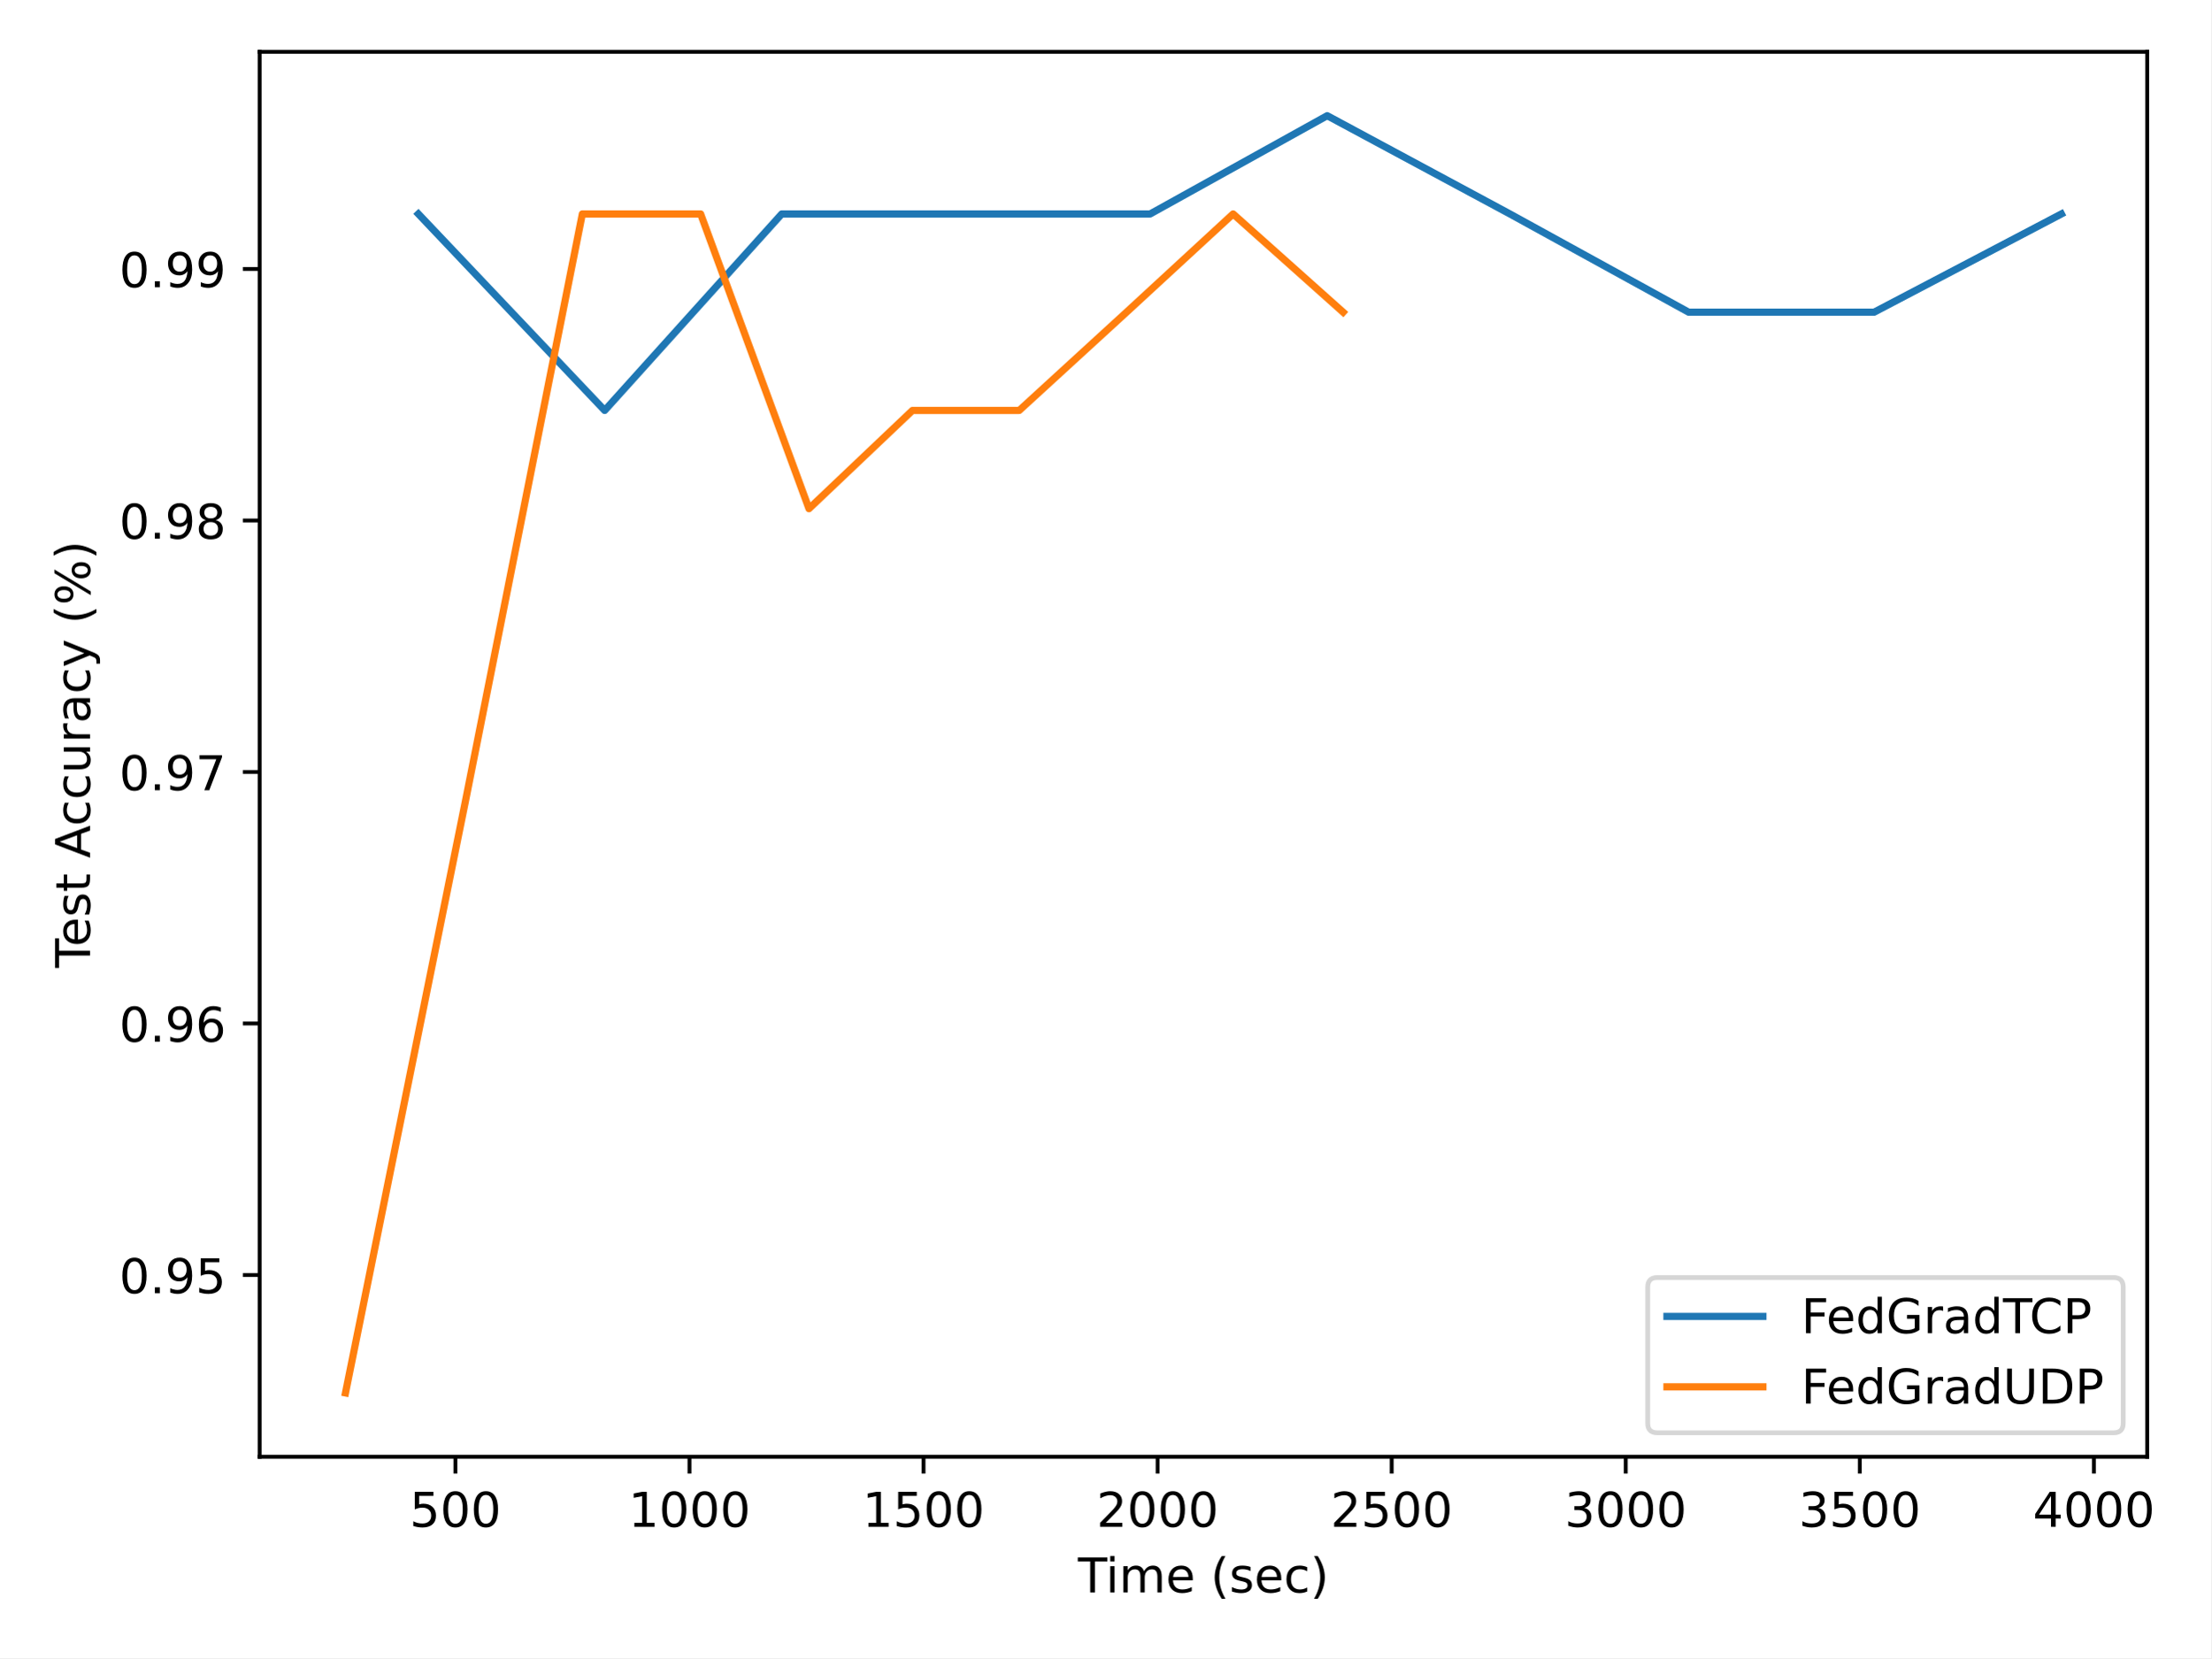
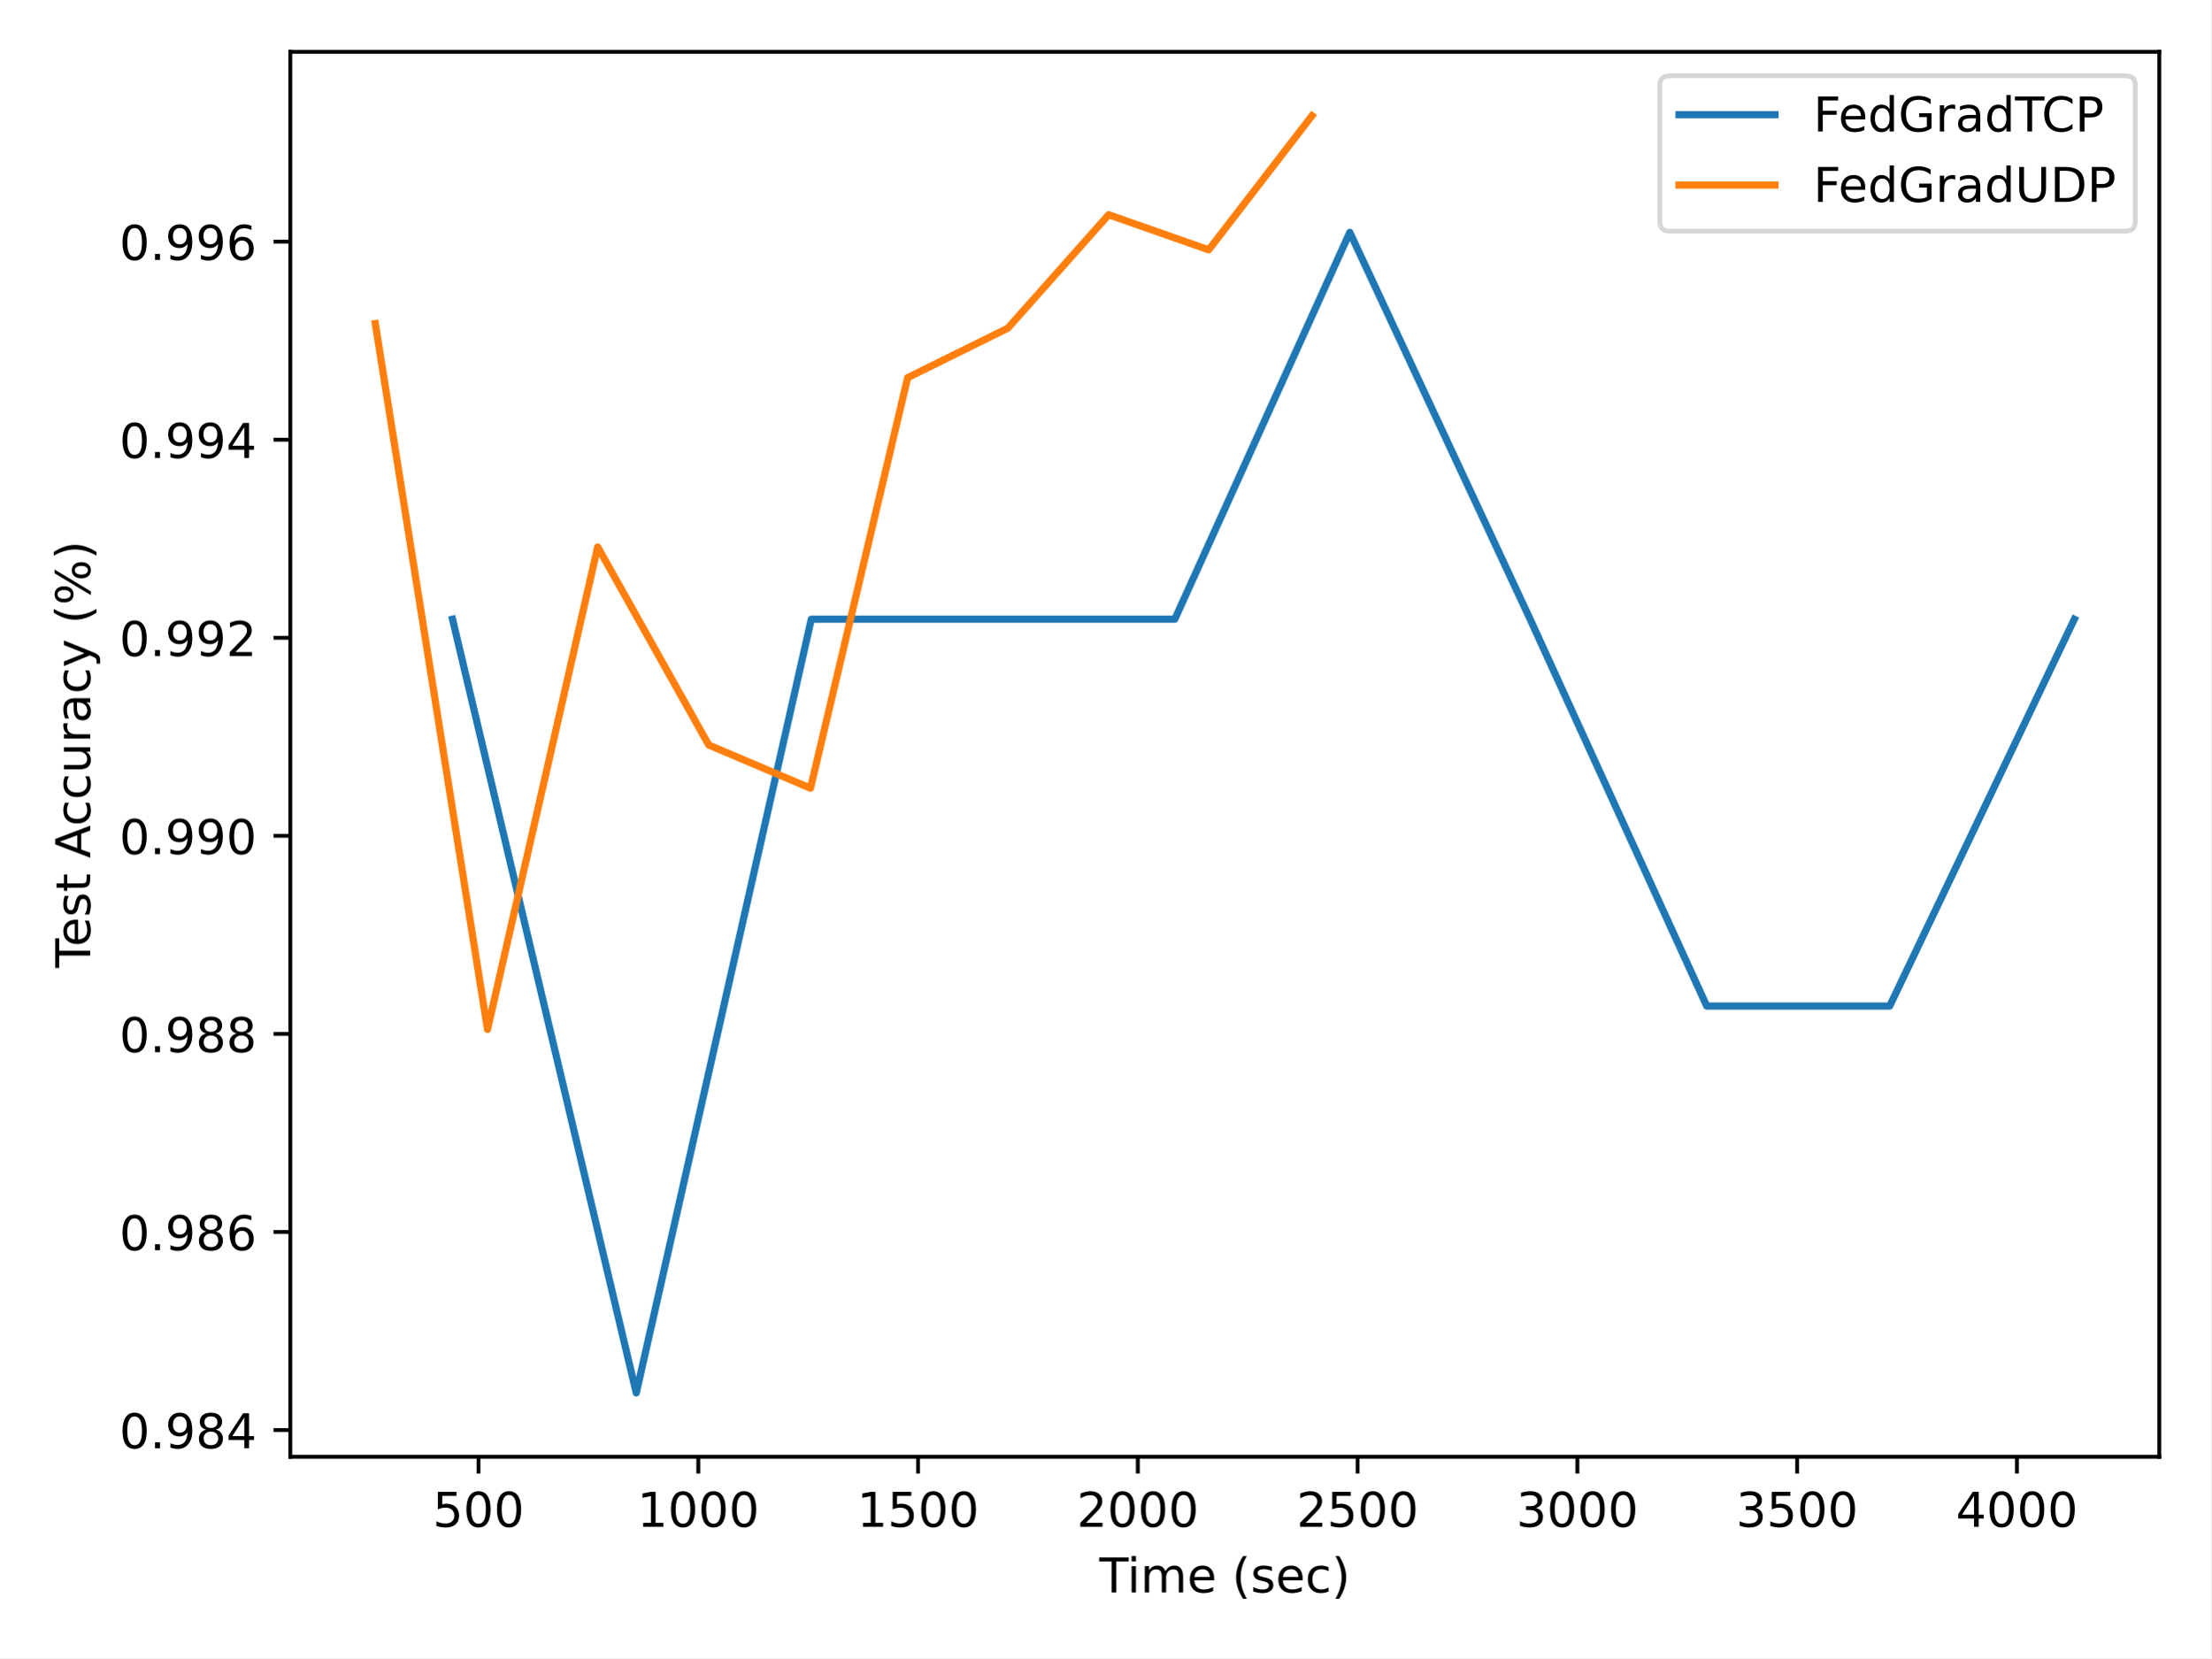
<svg xmlns="http://www.w3.org/2000/svg" xmlns:xlink="http://www.w3.org/1999/xlink" height="345.6pt" version="1.1" viewBox="0 0 460.8 345.6" width="460.8pt">
  <defs>
    <style type="text/css">*{stroke-linecap:butt;stroke-linejoin:round;}</style>
  </defs>
  <g id="figure_1">
    <g id="patch_1">
      <path d="M 0 345.6  L 460.8 345.6  L 460.8 0  L 0 0  z " style="fill:#ffffff;" />
    </g>
    <g id="axes_1">
      <g id="patch_2">
-         <path d="M 54.11 303.64  L 447.481 303.64  L 447.481 10.8  L 54.11 10.8  z " style="fill:#ffffff;" />
+         <path d="M 60.5 303.64  L 450 303.64  L 450 10.8  L 60.5 10.8  z " style="fill:#ffffff;" />
      </g>
      <g id="matplotlib.axis_1">
        <g id="xtick_1">
          <g id="line2d_1">
            <defs>
-               <path d="M 0 0  L 0 3.5  " id="md45531de94" style="stroke:#000000;stroke-width:0.8;" />
-             </defs>
-             <g>
-               <use style="stroke:#000000;stroke-width:0.8;" x="94.905" xlink:href="#md45531de94" y="303.64" />
+               <path d="M 0 0  L 0 3.5  " id="m36f57f7396" style="stroke:#000000;stroke-width:0.8;" />
+             </defs>
+             <g>
+               <use style="stroke:#000000;stroke-width:0.8;" x="99.72" xlink:href="#m36f57f7396" y="303.64" />
            </g>
          </g>
          <g id="text_1">
-             <g transform="translate(85.36125 318.2384)scale(0.1 -0.1)">
+             <g transform="translate(90.17582 318.2384)scale(0.1 -0.1)">
              <defs>
                <path d="M 10.797 72.906  L 49.516 72.906  L 49.516 64.594  L 19.828 64.594  L 19.828 46.734  Q 21.969 47.469 24.109 47.828  Q 26.266 48.188 28.422 48.188  Q 40.625 48.188 47.75 41.5  Q 54.891 34.812 54.891 23.391  Q 54.891 11.625 47.562 5.094  Q 40.234 -1.422 26.906 -1.422  Q 22.312 -1.422 17.547 -0.641  Q 12.797 0.141 7.719 1.703  L 7.719 11.625  Q 12.109 9.234 16.797 8.062  Q 21.484 6.891 26.703 6.891  Q 35.156 6.891 40.078 11.328  Q 45.016 15.766 45.016 23.391  Q 45.016 31 40.078 35.438  Q 35.156 39.891 26.703 39.891  Q 22.75 39.891 18.812 39.016  Q 14.891 38.141 10.797 36.281  z " id="DejaVuSans-53" />
                <path d="M 31.781 66.406  Q 24.172 66.406 20.328 58.906  Q 16.5 51.422 16.5 36.375  Q 16.5 21.391 20.328 13.891  Q 24.172 6.391 31.781 6.391  Q 39.453 6.391 43.281 13.891  Q 47.125 21.391 47.125 36.375  Q 47.125 51.422 43.281 58.906  Q 39.453 66.406 31.781 66.406  z M 31.781 74.219  Q 44.047 74.219 50.516 64.516  Q 56.984 54.828 56.984 36.375  Q 56.984 17.969 50.516 8.266  Q 44.047 -1.422 31.781 -1.422  Q 19.531 -1.422 13.062 8.266  Q 6.594 17.969 6.594 36.375  Q 6.594 54.828 13.062 64.516  Q 19.531 74.219 31.781 74.219  z " id="DejaVuSans-48" />
              </defs>
              <use xlink:href="#DejaVuSans-53" />
              <use x="63.623" xlink:href="#DejaVuSans-48" />
              <use x="127.246" xlink:href="#DejaVuSans-48" />
            </g>
          </g>
        </g>
        <g id="xtick_2">
          <g id="line2d_2">
            <g>
-               <use style="stroke:#000000;stroke-width:0.8;" x="143.687" xlink:href="#md45531de94" y="303.64" />
+               <use style="stroke:#000000;stroke-width:0.8;" x="145.522" xlink:href="#m36f57f7396" y="303.64" />
            </g>
          </g>
          <g id="text_2">
-             <g transform="translate(130.9617 318.2384)scale(0.1 -0.1)">
+             <g transform="translate(132.797 318.2384)scale(0.1 -0.1)">
              <defs>
                <path d="M 12.406 8.297  L 28.516 8.297  L 28.516 63.922  L 10.984 60.406  L 10.984 69.391  L 28.422 72.906  L 38.281 72.906  L 38.281 8.297  L 54.391 8.297  L 54.391 0  L 12.406 0  z " id="DejaVuSans-49" />
              </defs>
              <use xlink:href="#DejaVuSans-49" />
              <use x="63.623" xlink:href="#DejaVuSans-48" />
              <use x="127.246" xlink:href="#DejaVuSans-48" />
              <use x="190.869" xlink:href="#DejaVuSans-48" />
            </g>
          </g>
        </g>
        <g id="xtick_3">
          <g id="line2d_3">
            <g>
-               <use style="stroke:#000000;stroke-width:0.8;" x="192.468" xlink:href="#md45531de94" y="303.64" />
+               <use style="stroke:#000000;stroke-width:0.8;" x="191.324" xlink:href="#m36f57f7396" y="303.64" />
            </g>
          </g>
          <g id="text_3">
-             <g transform="translate(179.7433 318.2384)scale(0.1 -0.1)">
+             <g transform="translate(178.5994 318.2384)scale(0.1 -0.1)">
              <use xlink:href="#DejaVuSans-49" />
              <use x="63.623" xlink:href="#DejaVuSans-53" />
              <use x="127.246" xlink:href="#DejaVuSans-48" />
              <use x="190.869" xlink:href="#DejaVuSans-48" />
            </g>
          </g>
        </g>
        <g id="xtick_4">
          <g id="line2d_4">
            <g>
-               <use style="stroke:#000000;stroke-width:0.8;" x="241.25" xlink:href="#md45531de94" y="303.64" />
+               <use style="stroke:#000000;stroke-width:0.8;" x="237.127" xlink:href="#m36f57f7396" y="303.64" />
            </g>
          </g>
          <g id="text_4">
-             <g transform="translate(228.525 318.2384)scale(0.1 -0.1)">
+             <g transform="translate(224.4018 318.2384)scale(0.1 -0.1)">
              <defs>
                <path d="M 19.188 8.297  L 53.609 8.297  L 53.609 0  L 7.328 0  L 7.328 8.297  Q 12.938 14.109 22.625 23.891  Q 32.328 33.688 34.812 36.531  Q 39.547 41.844 41.422 45.531  Q 43.312 49.219 43.312 52.781  Q 43.312 58.594 39.234 62.25  Q 35.156 65.922 28.609 65.922  Q 23.969 65.922 18.812 64.312  Q 13.672 62.703 7.812 59.422  L 7.812 69.391  Q 13.766 71.781 18.938 73  Q 24.125 74.219 28.422 74.219  Q 39.75 74.219 46.484 68.547  Q 53.219 62.891 53.219 53.422  Q 53.219 48.922 51.531 44.891  Q 49.859 40.875 45.406 35.406  Q 44.188 33.984 37.641 27.219  Q 31.109 20.453 19.188 8.297  z " id="DejaVuSans-50" />
              </defs>
              <use xlink:href="#DejaVuSans-50" />
              <use x="63.623" xlink:href="#DejaVuSans-48" />
              <use x="127.246" xlink:href="#DejaVuSans-48" />
              <use x="190.869" xlink:href="#DejaVuSans-48" />
            </g>
          </g>
        </g>
        <g id="xtick_5">
          <g id="line2d_5">
            <g>
-               <use style="stroke:#000000;stroke-width:0.8;" x="290.032" xlink:href="#md45531de94" y="303.64" />
+               <use style="stroke:#000000;stroke-width:0.8;" x="282.929" xlink:href="#m36f57f7396" y="303.64" />
            </g>
          </g>
          <g id="text_5">
-             <g transform="translate(277.3066 318.2384)scale(0.1 -0.1)">
+             <g transform="translate(270.2042 318.2384)scale(0.1 -0.1)">
              <use xlink:href="#DejaVuSans-50" />
              <use x="63.623" xlink:href="#DejaVuSans-53" />
              <use x="127.246" xlink:href="#DejaVuSans-48" />
              <use x="190.869" xlink:href="#DejaVuSans-48" />
            </g>
          </g>
        </g>
        <g id="xtick_6">
          <g id="line2d_6">
            <g>
-               <use style="stroke:#000000;stroke-width:0.8;" x="338.813" xlink:href="#md45531de94" y="303.64" />
+               <use style="stroke:#000000;stroke-width:0.8;" x="328.732" xlink:href="#m36f57f7396" y="303.64" />
            </g>
          </g>
          <g id="text_6">
-             <g transform="translate(326.0883 318.2384)scale(0.1 -0.1)">
+             <g transform="translate(316.0066 318.2384)scale(0.1 -0.1)">
              <defs>
                <path d="M 40.578 39.312  Q 47.656 37.797 51.625 33  Q 55.609 28.219 55.609 21.188  Q 55.609 10.406 48.188 4.484  Q 40.766 -1.422 27.094 -1.422  Q 22.516 -1.422 17.656 -0.516  Q 12.797 0.391 7.625 2.203  L 7.625 11.719  Q 11.719 9.328 16.594 8.109  Q 21.484 6.891 26.812 6.891  Q 36.078 6.891 40.938 10.547  Q 45.797 14.203 45.797 21.188  Q 45.797 27.641 41.281 31.266  Q 36.766 34.906 28.719 34.906  L 20.219 34.906  L 20.219 43.016  L 29.109 43.016  Q 36.375 43.016 40.234 45.922  Q 44.094 48.828 44.094 54.297  Q 44.094 59.906 40.109 62.906  Q 36.141 65.922 28.719 65.922  Q 24.656 65.922 20.016 65.031  Q 15.375 64.156 9.812 62.312  L 9.812 71.094  Q 15.438 72.656 20.344 73.438  Q 25.25 74.219 29.594 74.219  Q 40.828 74.219 47.359 69.109  Q 53.906 64.016 53.906 55.328  Q 53.906 49.266 50.438 45.094  Q 46.969 40.922 40.578 39.312  z " id="DejaVuSans-51" />
              </defs>
              <use xlink:href="#DejaVuSans-51" />
              <use x="63.623" xlink:href="#DejaVuSans-48" />
              <use x="127.246" xlink:href="#DejaVuSans-48" />
              <use x="190.869" xlink:href="#DejaVuSans-48" />
            </g>
          </g>
        </g>
        <g id="xtick_7">
          <g id="line2d_7">
            <g>
-               <use style="stroke:#000000;stroke-width:0.8;" x="387.595" xlink:href="#md45531de94" y="303.64" />
+               <use style="stroke:#000000;stroke-width:0.8;" x="374.534" xlink:href="#m36f57f7396" y="303.64" />
            </g>
          </g>
          <g id="text_7">
-             <g transform="translate(374.87 318.2384)scale(0.1 -0.1)">
+             <g transform="translate(361.809 318.2384)scale(0.1 -0.1)">
              <use xlink:href="#DejaVuSans-51" />
              <use x="63.623" xlink:href="#DejaVuSans-53" />
              <use x="127.246" xlink:href="#DejaVuSans-48" />
              <use x="190.869" xlink:href="#DejaVuSans-48" />
            </g>
          </g>
        </g>
        <g id="xtick_8">
          <g id="line2d_8">
            <g>
-               <use style="stroke:#000000;stroke-width:0.8;" x="436.377" xlink:href="#md45531de94" y="303.64" />
+               <use style="stroke:#000000;stroke-width:0.8;" x="420.336" xlink:href="#m36f57f7396" y="303.64" />
            </g>
          </g>
          <g id="text_8">
-             <g transform="translate(423.6516 318.2384)scale(0.1 -0.1)">
+             <g transform="translate(407.6114 318.2384)scale(0.1 -0.1)">
              <defs>
                <path d="M 37.797 64.312  L 12.891 25.391  L 37.797 25.391  z M 35.203 72.906  L 47.609 72.906  L 47.609 25.391  L 58.016 25.391  L 58.016 17.188  L 47.609 17.188  L 47.609 0  L 37.797 0  L 37.797 17.188  L 4.891 17.188  L 4.891 26.703  z " id="DejaVuSans-52" />
              </defs>
              <use xlink:href="#DejaVuSans-52" />
              <use x="63.623" xlink:href="#DejaVuSans-48" />
              <use x="127.246" xlink:href="#DejaVuSans-48" />
              <use x="190.869" xlink:href="#DejaVuSans-48" />
            </g>
          </g>
        </g>
        <g id="text_9">
-           <g transform="translate(224.641 331.9166)scale(0.1 -0.1)">
+           <g transform="translate(229.0953 331.9166)scale(0.1 -0.1)">
            <defs>
              <path d="M -0.297 72.906  L 61.375 72.906  L 61.375 64.594  L 35.5 64.594  L 35.5 0  L 25.594 0  L 25.594 64.594  L -0.297 64.594  z " id="DejaVuSans-84" />
              <path d="M 9.422 54.688  L 18.406 54.688  L 18.406 0  L 9.422 0  z M 9.422 75.984  L 18.406 75.984  L 18.406 64.594  L 9.422 64.594  z " id="DejaVuSans-105" />
              <path d="M 52 44.188  Q 55.375 50.25 60.062 53.125  Q 64.75 56 71.094 56  Q 79.641 56 84.281 50.016  Q 88.922 44.047 88.922 33.016  L 88.922 0  L 79.891 0  L 79.891 32.719  Q 79.891 40.578 77.094 44.375  Q 74.312 48.188 68.609 48.188  Q 61.625 48.188 57.562 43.547  Q 53.516 38.922 53.516 30.906  L 53.516 0  L 44.484 0  L 44.484 32.719  Q 44.484 40.625 41.703 44.406  Q 38.922 48.188 33.109 48.188  Q 26.219 48.188 22.156 43.531  Q 18.109 38.875 18.109 30.906  L 18.109 0  L 9.078 0  L 9.078 54.688  L 18.109 54.688  L 18.109 46.188  Q 21.188 51.219 25.484 53.609  Q 29.781 56 35.688 56  Q 41.656 56 45.828 52.969  Q 50 49.953 52 44.188  z " id="DejaVuSans-109" />
              <path d="M 56.203 29.594  L 56.203 25.203  L 14.891 25.203  Q 15.484 15.922 20.484 11.062  Q 25.484 6.203 34.422 6.203  Q 39.594 6.203 44.453 7.469  Q 49.312 8.734 54.109 11.281  L 54.109 2.781  Q 49.266 0.734 44.188 -0.344  Q 39.109 -1.422 33.891 -1.422  Q 20.797 -1.422 13.156 6.188  Q 5.516 13.812 5.516 26.812  Q 5.516 40.234 12.766 48.109  Q 20.016 56 32.328 56  Q 43.359 56 49.781 48.891  Q 56.203 41.797 56.203 29.594  z M 47.219 32.234  Q 47.125 39.594 43.094 43.984  Q 39.062 48.391 32.422 48.391  Q 24.906 48.391 20.391 44.141  Q 15.875 39.891 15.188 32.172  z " id="DejaVuSans-101" />
              <path id="DejaVuSans-32" />
              <path d="M 31 75.875  Q 24.469 64.656 21.281 53.656  Q 18.109 42.672 18.109 31.391  Q 18.109 20.125 21.312 9.062  Q 24.516 -2 31 -13.188  L 23.188 -13.188  Q 15.875 -1.703 12.234 9.375  Q 8.594 20.453 8.594 31.391  Q 8.594 42.281 12.203 53.312  Q 15.828 64.359 23.188 75.875  z " id="DejaVuSans-40" />
              <path d="M 44.281 53.078  L 44.281 44.578  Q 40.484 46.531 36.375 47.5  Q 32.281 48.484 27.875 48.484  Q 21.188 48.484 17.844 46.438  Q 14.5 44.391 14.5 40.281  Q 14.5 37.156 16.891 35.375  Q 19.281 33.594 26.516 31.984  L 29.594 31.297  Q 39.156 29.25 43.188 25.516  Q 47.219 21.781 47.219 15.094  Q 47.219 7.469 41.188 3.016  Q 35.156 -1.422 24.609 -1.422  Q 20.219 -1.422 15.453 -0.562  Q 10.688 0.297 5.422 2  L 5.422 11.281  Q 10.406 8.688 15.234 7.391  Q 20.062 6.109 24.812 6.109  Q 31.156 6.109 34.562 8.281  Q 37.984 10.453 37.984 14.406  Q 37.984 18.062 35.516 20.016  Q 33.062 21.969 24.703 23.781  L 21.578 24.516  Q 13.234 26.266 9.516 29.906  Q 5.812 33.547 5.812 39.891  Q 5.812 47.609 11.281 51.797  Q 16.75 56 26.812 56  Q 31.781 56 36.172 55.266  Q 40.578 54.547 44.281 53.078  z " id="DejaVuSans-115" />
              <path d="M 48.781 52.594  L 48.781 44.188  Q 44.969 46.297 41.141 47.344  Q 37.312 48.391 33.406 48.391  Q 24.656 48.391 19.812 42.844  Q 14.984 37.312 14.984 27.297  Q 14.984 17.281 19.812 11.734  Q 24.656 6.203 33.406 6.203  Q 37.312 6.203 41.141 7.25  Q 44.969 8.297 48.781 10.406  L 48.781 2.094  Q 45.016 0.344 40.984 -0.531  Q 36.969 -1.422 32.422 -1.422  Q 20.062 -1.422 12.781 6.344  Q 5.516 14.109 5.516 27.297  Q 5.516 40.672 12.859 48.328  Q 20.219 56 33.016 56  Q 37.156 56 41.109 55.141  Q 45.062 54.297 48.781 52.594  z " id="DejaVuSans-99" />
              <path d="M 8.016 75.875  L 15.828 75.875  Q 23.141 64.359 26.781 53.312  Q 30.422 42.281 30.422 31.391  Q 30.422 20.453 26.781 9.375  Q 23.141 -1.703 15.828 -13.188  L 8.016 -13.188  Q 14.5 -2 17.703 9.062  Q 20.906 20.125 20.906 31.391  Q 20.906 42.672 17.703 53.656  Q 14.5 64.656 8.016 75.875  z " id="DejaVuSans-41" />
            </defs>
            <use xlink:href="#DejaVuSans-84" />
            <use x="57.959" xlink:href="#DejaVuSans-105" />
            <use x="85.742" xlink:href="#DejaVuSans-109" />
            <use x="183.154" xlink:href="#DejaVuSans-101" />
            <use x="244.678" xlink:href="#DejaVuSans-32" />
            <use x="276.465" xlink:href="#DejaVuSans-40" />
            <use x="315.479" xlink:href="#DejaVuSans-115" />
            <use x="367.578" xlink:href="#DejaVuSans-101" />
            <use x="429.102" xlink:href="#DejaVuSans-99" />
            <use x="484.082" xlink:href="#DejaVuSans-41" />
          </g>
        </g>
      </g>
      <g id="matplotlib.axis_2">
        <g id="ytick_1">
          <g id="line2d_9">
            <defs>
-               <path d="M 0 0  L -3.5 0  " id="mcb2fca7177" style="stroke:#000000;stroke-width:0.8;" />
-             </defs>
-             <g>
-               <use style="stroke:#000000;stroke-width:0.8;" x="54.11" xlink:href="#mcb2fca7177" y="265.755" />
+               <path d="M 0 0  L -3.5 0  " id="ma321bf8c78" style="stroke:#000000;stroke-width:0.8;" />
+             </defs>
+             <g>
+               <use style="stroke:#000000;stroke-width:0.8;" x="60.5" xlink:href="#ma321bf8c78" y="298.07" />
            </g>
          </g>
          <g id="text_10">
-             <g transform="translate(24.84437 269.5543)scale(0.1 -0.1)">
+             <g transform="translate(24.87187 301.869)scale(0.1 -0.1)">
              <defs>
                <path d="M 10.688 12.406  L 21 12.406  L 21 0  L 10.688 0  z " id="DejaVuSans-46" />
                <path d="M 10.984 1.516  L 10.984 10.5  Q 14.703 8.734 18.5 7.812  Q 22.312 6.891 25.984 6.891  Q 35.75 6.891 40.891 13.453  Q 46.047 20.016 46.781 33.406  Q 43.953 29.203 39.594 26.953  Q 35.25 24.703 29.984 24.703  Q 19.047 24.703 12.672 31.312  Q 6.297 37.938 6.297 49.422  Q 6.297 60.641 12.938 67.422  Q 19.578 74.219 30.609 74.219  Q 43.266 74.219 49.922 64.516  Q 56.594 54.828 56.594 36.375  Q 56.594 19.141 48.406 8.859  Q 40.234 -1.422 26.422 -1.422  Q 22.703 -1.422 18.891 -0.688  Q 15.094 0.047 10.984 1.516  z M 30.609 32.422  Q 37.25 32.422 41.125 36.953  Q 45.016 41.5 45.016 49.422  Q 45.016 57.281 41.125 61.844  Q 37.25 66.406 30.609 66.406  Q 23.969 66.406 20.094 61.844  Q 16.219 57.281 16.219 49.422  Q 16.219 41.5 20.094 36.953  Q 23.969 32.422 30.609 32.422  z " id="DejaVuSans-57" />
-               </defs>
-               <use xlink:href="#DejaVuSans-48" />
-               <use x="63.623" xlink:href="#DejaVuSans-46" />
-               <use x="95.41" xlink:href="#DejaVuSans-57" />
-               <use x="159.033" xlink:href="#DejaVuSans-53" />
+                 <path d="M 31.781 34.625  Q 24.75 34.625 20.719 30.859  Q 16.703 27.094 16.703 20.516  Q 16.703 13.922 20.719 10.156  Q 24.75 6.391 31.781 6.391  Q 38.812 6.391 42.859 10.172  Q 46.922 13.969 46.922 20.516  Q 46.922 27.094 42.891 30.859  Q 38.875 34.625 31.781 34.625  z M 21.922 38.812  Q 15.578 40.375 12.031 44.719  Q 8.5 49.078 8.5 55.328  Q 8.5 64.062 14.719 69.141  Q 20.953 74.219 31.781 74.219  Q 42.672 74.219 48.875 69.141  Q 55.078 64.062 55.078 55.328  Q 55.078 49.078 51.531 44.719  Q 48 40.375 41.703 38.812  Q 48.828 37.156 52.797 32.312  Q 56.781 27.484 56.781 20.516  Q 56.781 9.906 50.312 4.234  Q 43.844 -1.422 31.781 -1.422  Q 19.734 -1.422 13.25 4.234  Q 6.781 9.906 6.781 20.516  Q 6.781 27.484 10.781 32.312  Q 14.797 37.156 21.922 38.812  z M 18.312 54.391  Q 18.312 48.734 21.844 45.562  Q 25.391 42.391 31.781 42.391  Q 38.141 42.391 41.719 45.562  Q 45.312 48.734 45.312 54.391  Q 45.312 60.062 41.719 63.234  Q 38.141 66.406 31.781 66.406  Q 25.391 66.406 21.844 63.234  Q 18.312 60.062 18.312 54.391  z " id="DejaVuSans-56" />
+               </defs>
+               <use xlink:href="#DejaVuSans-48" />
+               <use x="63.623" xlink:href="#DejaVuSans-46" />
+               <use x="95.41" xlink:href="#DejaVuSans-57" />
+               <use x="159.033" xlink:href="#DejaVuSans-56" />
+               <use x="222.656" xlink:href="#DejaVuSans-52" />
            </g>
          </g>
        </g>
        <g id="ytick_2">
          <g id="line2d_10">
            <g>
-               <use style="stroke:#000000;stroke-width:0.8;" x="54.11" xlink:href="#mcb2fca7177" y="213.331" />
+               <use style="stroke:#000000;stroke-width:0.8;" x="60.5" xlink:href="#ma321bf8c78" y="256.786" />
            </g>
          </g>
          <g id="text_11">
-             <g transform="translate(24.84437 217.1298)scale(0.1 -0.1)">
+             <g transform="translate(24.87187 260.5852)scale(0.1 -0.1)">
              <defs>
                <path d="M 33.016 40.375  Q 26.375 40.375 22.484 35.828  Q 18.609 31.297 18.609 23.391  Q 18.609 15.531 22.484 10.953  Q 26.375 6.391 33.016 6.391  Q 39.656 6.391 43.531 10.953  Q 47.406 15.531 47.406 23.391  Q 47.406 31.297 43.531 35.828  Q 39.656 40.375 33.016 40.375  z M 52.594 71.297  L 52.594 62.312  Q 48.875 64.062 45.094 64.984  Q 41.312 65.922 37.594 65.922  Q 27.828 65.922 22.672 59.328  Q 17.531 52.734 16.797 39.406  Q 19.672 43.656 24.016 45.922  Q 28.375 48.188 33.594 48.188  Q 44.578 48.188 50.953 41.516  Q 57.328 34.859 57.328 23.391  Q 57.328 12.156 50.688 5.359  Q 44.047 -1.422 33.016 -1.422  Q 20.359 -1.422 13.672 8.266  Q 6.984 17.969 6.984 36.375  Q 6.984 53.656 15.188 63.938  Q 23.391 74.219 37.203 74.219  Q 40.922 74.219 44.703 73.484  Q 48.484 72.75 52.594 71.297  z " id="DejaVuSans-54" />
              </defs>
              <use xlink:href="#DejaVuSans-48" />
              <use x="63.623" xlink:href="#DejaVuSans-46" />
              <use x="95.41" xlink:href="#DejaVuSans-57" />
-               <use x="159.033" xlink:href="#DejaVuSans-54" />
+               <use x="159.033" xlink:href="#DejaVuSans-56" />
+               <use x="222.656" xlink:href="#DejaVuSans-54" />
            </g>
          </g>
        </g>
        <g id="ytick_3">
          <g id="line2d_11">
            <g>
-               <use style="stroke:#000000;stroke-width:0.8;" x="54.11" xlink:href="#mcb2fca7177" y="160.906" />
+               <use style="stroke:#000000;stroke-width:0.8;" x="60.5" xlink:href="#ma321bf8c78" y="215.502" />
            </g>
          </g>
          <g id="text_12">
-             <g transform="translate(24.84437 164.7053)scale(0.1 -0.1)">
-               <defs>
-                 <path d="M 8.203 72.906  L 55.078 72.906  L 55.078 68.703  L 28.609 0  L 18.312 0  L 43.219 64.594  L 8.203 64.594  z " id="DejaVuSans-55" />
-               </defs>
-               <use xlink:href="#DejaVuSans-48" />
-               <use x="63.623" xlink:href="#DejaVuSans-46" />
-               <use x="95.41" xlink:href="#DejaVuSans-57" />
-               <use x="159.033" xlink:href="#DejaVuSans-55" />
+             <g transform="translate(24.87187 219.3014)scale(0.1 -0.1)">
+               <use xlink:href="#DejaVuSans-48" />
+               <use x="63.623" xlink:href="#DejaVuSans-46" />
+               <use x="95.41" xlink:href="#DejaVuSans-57" />
+               <use x="159.033" xlink:href="#DejaVuSans-56" />
+               <use x="222.656" xlink:href="#DejaVuSans-56" />
            </g>
          </g>
        </g>
        <g id="ytick_4">
          <g id="line2d_12">
            <g>
-               <use style="stroke:#000000;stroke-width:0.8;" x="54.11" xlink:href="#mcb2fca7177" y="108.482" />
+               <use style="stroke:#000000;stroke-width:0.8;" x="60.5" xlink:href="#ma321bf8c78" y="174.218" />
            </g>
          </g>
          <g id="text_13">
-             <g transform="translate(24.84437 112.2808)scale(0.1 -0.1)">
-               <defs>
-                 <path d="M 31.781 34.625  Q 24.75 34.625 20.719 30.859  Q 16.703 27.094 16.703 20.516  Q 16.703 13.922 20.719 10.156  Q 24.75 6.391 31.781 6.391  Q 38.812 6.391 42.859 10.172  Q 46.922 13.969 46.922 20.516  Q 46.922 27.094 42.891 30.859  Q 38.875 34.625 31.781 34.625  z M 21.922 38.812  Q 15.578 40.375 12.031 44.719  Q 8.5 49.078 8.5 55.328  Q 8.5 64.062 14.719 69.141  Q 20.953 74.219 31.781 74.219  Q 42.672 74.219 48.875 69.141  Q 55.078 64.062 55.078 55.328  Q 55.078 49.078 51.531 44.719  Q 48 40.375 41.703 38.812  Q 48.828 37.156 52.797 32.312  Q 56.781 27.484 56.781 20.516  Q 56.781 9.906 50.312 4.234  Q 43.844 -1.422 31.781 -1.422  Q 19.734 -1.422 13.25 4.234  Q 6.781 9.906 6.781 20.516  Q 6.781 27.484 10.781 32.312  Q 14.797 37.156 21.922 38.812  z M 18.312 54.391  Q 18.312 48.734 21.844 45.562  Q 25.391 42.391 31.781 42.391  Q 38.141 42.391 41.719 45.562  Q 45.312 48.734 45.312 54.391  Q 45.312 60.062 41.719 63.234  Q 38.141 66.406 31.781 66.406  Q 25.391 66.406 21.844 63.234  Q 18.312 60.062 18.312 54.391  z " id="DejaVuSans-56" />
-               </defs>
-               <use xlink:href="#DejaVuSans-48" />
-               <use x="63.623" xlink:href="#DejaVuSans-46" />
-               <use x="95.41" xlink:href="#DejaVuSans-57" />
-               <use x="159.033" xlink:href="#DejaVuSans-56" />
+             <g transform="translate(24.87187 178.0175)scale(0.1 -0.1)">
+               <use xlink:href="#DejaVuSans-48" />
+               <use x="63.623" xlink:href="#DejaVuSans-46" />
+               <use x="95.41" xlink:href="#DejaVuSans-57" />
+               <use x="159.033" xlink:href="#DejaVuSans-57" />
+               <use x="222.656" xlink:href="#DejaVuSans-48" />
            </g>
          </g>
        </g>
        <g id="ytick_5">
          <g id="line2d_13">
            <g>
-               <use style="stroke:#000000;stroke-width:0.8;" x="54.11" xlink:href="#mcb2fca7177" y="56.057" />
+               <use style="stroke:#000000;stroke-width:0.8;" x="60.5" xlink:href="#ma321bf8c78" y="132.934" />
            </g>
          </g>
          <g id="text_14">
-             <g transform="translate(24.84437 59.85631)scale(0.1 -0.1)">
+             <g transform="translate(24.87187 136.7337)scale(0.1 -0.1)">
              <use xlink:href="#DejaVuSans-48" />
              <use x="63.623" xlink:href="#DejaVuSans-46" />
              <use x="95.41" xlink:href="#DejaVuSans-57" />
              <use x="159.033" xlink:href="#DejaVuSans-57" />
-             </g>
-           </g>
-         </g>
-         <g id="text_15">
-           <g transform="translate(18.76469 201.7239)rotate(-90)scale(0.1 -0.1)">
+               <use x="222.656" xlink:href="#DejaVuSans-50" />
+             </g>
+           </g>
+         </g>
+         <g id="ytick_6">
+           <g id="line2d_14">
+             <g>
+               <use style="stroke:#000000;stroke-width:0.8;" x="60.5" xlink:href="#ma321bf8c78" y="91.651" />
+             </g>
+           </g>
+           <g id="text_15">
+             <g transform="translate(24.87187 95.44984)scale(0.1 -0.1)">
+               <use xlink:href="#DejaVuSans-48" />
+               <use x="63.623" xlink:href="#DejaVuSans-46" />
+               <use x="95.41" xlink:href="#DejaVuSans-57" />
+               <use x="159.033" xlink:href="#DejaVuSans-57" />
+               <use x="222.656" xlink:href="#DejaVuSans-52" />
+             </g>
+           </g>
+         </g>
+         <g id="ytick_7">
+           <g id="line2d_15">
+             <g>
+               <use style="stroke:#000000;stroke-width:0.8;" x="60.5" xlink:href="#ma321bf8c78" y="50.367" />
+             </g>
+           </g>
+           <g id="text_16">
+             <g transform="translate(24.87187 54.166)scale(0.1 -0.1)">
+               <use xlink:href="#DejaVuSans-48" />
+               <use x="63.623" xlink:href="#DejaVuSans-46" />
+               <use x="95.41" xlink:href="#DejaVuSans-57" />
+               <use x="159.033" xlink:href="#DejaVuSans-57" />
+               <use x="222.656" xlink:href="#DejaVuSans-54" />
+             </g>
+           </g>
+         </g>
+         <g id="text_17">
+           <g transform="translate(18.79219 201.7239)rotate(-90)scale(0.1 -0.1)">
            <defs>
              <path d="M 18.312 70.219  L 18.312 54.688  L 36.812 54.688  L 36.812 47.703  L 18.312 47.703  L 18.312 18.016  Q 18.312 11.328 20.141 9.422  Q 21.969 7.516 27.594 7.516  L 36.812 7.516  L 36.812 0  L 27.594 0  Q 17.188 0 13.234 3.875  Q 9.281 7.766 9.281 18.016  L 9.281 47.703  L 2.688 47.703  L 2.688 54.688  L 9.281 54.688  L 9.281 70.219  z " id="DejaVuSans-116" />
              <path d="M 34.188 63.188  L 20.797 26.906  L 47.609 26.906  z M 28.609 72.906  L 39.797 72.906  L 67.578 0  L 57.328 0  L 50.688 18.703  L 17.828 18.703  L 11.188 0  L 0.781 0  z " id="DejaVuSans-65" />
              <path d="M 8.5 21.578  L 8.5 54.688  L 17.484 54.688  L 17.484 21.922  Q 17.484 14.156 20.5 10.266  Q 23.531 6.391 29.594 6.391  Q 36.859 6.391 41.078 11.031  Q 45.312 15.672 45.312 23.688  L 45.312 54.688  L 54.297 54.688  L 54.297 0  L 45.312 0  L 45.312 8.406  Q 42.047 3.422 37.719 1  Q 33.406 -1.422 27.688 -1.422  Q 18.266 -1.422 13.375 4.438  Q 8.5 10.297 8.5 21.578  z M 31.109 56  z " id="DejaVuSans-117" />
              <path d="M 41.109 46.297  Q 39.594 47.172 37.812 47.578  Q 36.031 48 33.891 48  Q 26.266 48 22.188 43.047  Q 18.109 38.094 18.109 28.812  L 18.109 0  L 9.078 0  L 9.078 54.688  L 18.109 54.688  L 18.109 46.188  Q 20.953 51.172 25.484 53.578  Q 30.031 56 36.531 56  Q 37.453 56 38.578 55.875  Q 39.703 55.766 41.062 55.516  z " id="DejaVuSans-114" />
              <path d="M 34.281 27.484  Q 23.391 27.484 19.188 25  Q 14.984 22.516 14.984 16.5  Q 14.984 11.719 18.141 8.906  Q 21.297 6.109 26.703 6.109  Q 34.188 6.109 38.703 11.406  Q 43.219 16.703 43.219 25.484  L 43.219 27.484  z M 52.203 31.203  L 52.203 0  L 43.219 0  L 43.219 8.297  Q 40.141 3.328 35.547 0.953  Q 30.953 -1.422 24.312 -1.422  Q 15.922 -1.422 10.953 3.297  Q 6 8.016 6 15.922  Q 6 25.141 12.172 29.828  Q 18.359 34.516 30.609 34.516  L 43.219 34.516  L 43.219 35.406  Q 43.219 41.609 39.141 45  Q 35.062 48.391 27.688 48.391  Q 23 48.391 18.547 47.266  Q 14.109 46.141 10.016 43.891  L 10.016 52.203  Q 14.938 54.109 19.578 55.047  Q 24.219 56 28.609 56  Q 40.484 56 46.344 49.844  Q 52.203 43.703 52.203 31.203  z " id="DejaVuSans-97" />
              <path d="M 32.172 -5.078  Q 28.375 -14.844 24.75 -17.812  Q 21.141 -20.797 15.094 -20.797  L 7.906 -20.797  L 7.906 -13.281  L 13.188 -13.281  Q 16.891 -13.281 18.938 -11.516  Q 21 -9.766 23.484 -3.219  L 25.094 0.875  L 2.984 54.688  L 12.5 54.688  L 29.594 11.922  L 46.688 54.688  L 56.203 54.688  z " id="DejaVuSans-121" />
              <path d="M 72.703 32.078  Q 68.453 32.078 66.031 28.469  Q 63.625 24.859 63.625 18.406  Q 63.625 12.062 66.031 8.422  Q 68.453 4.781 72.703 4.781  Q 76.859 4.781 79.266 8.422  Q 81.688 12.062 81.688 18.406  Q 81.688 24.812 79.266 28.438  Q 76.859 32.078 72.703 32.078  z M 72.703 38.281  Q 80.422 38.281 84.953 32.906  Q 89.5 27.547 89.5 18.406  Q 89.5 9.281 84.938 3.922  Q 80.375 -1.422 72.703 -1.422  Q 64.891 -1.422 60.344 3.922  Q 55.812 9.281 55.812 18.406  Q 55.812 27.594 60.375 32.938  Q 64.938 38.281 72.703 38.281  z M 22.312 68.016  Q 18.109 68.016 15.688 64.375  Q 13.281 60.75 13.281 54.391  Q 13.281 47.953 15.672 44.328  Q 18.062 40.719 22.312 40.719  Q 26.562 40.719 28.969 44.328  Q 31.391 47.953 31.391 54.391  Q 31.391 60.688 28.953 64.344  Q 26.516 68.016 22.312 68.016  z M 66.406 74.219  L 74.219 74.219  L 28.609 -1.422  L 20.797 -1.422  z M 22.312 74.219  Q 30.031 74.219 34.609 68.875  Q 39.203 63.531 39.203 54.391  Q 39.203 45.172 34.641 39.844  Q 30.078 34.516 22.312 34.516  Q 14.547 34.516 10.031 39.859  Q 5.516 45.219 5.516 54.391  Q 5.516 63.484 10.047 68.844  Q 14.594 74.219 22.312 74.219  z " id="DejaVuSans-37" />
            </defs>
            <use xlink:href="#DejaVuSans-84" />
            <use x="44.084" xlink:href="#DejaVuSans-101" />
            <use x="105.607" xlink:href="#DejaVuSans-115" />
            <use x="157.707" xlink:href="#DejaVuSans-116" />
            <use x="196.916" xlink:href="#DejaVuSans-32" />
            <use x="228.703" xlink:href="#DejaVuSans-65" />
            <use x="295.361" xlink:href="#DejaVuSans-99" />
            <use x="350.342" xlink:href="#DejaVuSans-99" />
            <use x="405.322" xlink:href="#DejaVuSans-117" />
            <use x="468.701" xlink:href="#DejaVuSans-114" />
            <use x="509.814" xlink:href="#DejaVuSans-97" />
            <use x="571.094" xlink:href="#DejaVuSans-99" />
            <use x="626.074" xlink:href="#DejaVuSans-121" />
            <use x="685.254" xlink:href="#DejaVuSans-32" />
            <use x="717.041" xlink:href="#DejaVuSans-40" />
            <use x="756.055" xlink:href="#DejaVuSans-37" />
            <use x="851.074" xlink:href="#DejaVuSans-41" />
          </g>
        </g>
      </g>
-       <g id="line2d_14">
-         <path clip-path="url(#pd89a04a1fd)" d="M 87.184 44.589  L 126.016 85.546  L 162.915 44.589  L 201.365 44.589  L 239.7 44.589  L 276.594 24.111  L 314.671 44.589  L 351.92 65.068  L 390.567 65.068  L 429.601 44.589  " style="fill:none;stroke:#1f77b4;stroke-linecap:square;stroke-width:1.5;" />
-       </g>
-       <g id="line2d_15">
-         <path clip-path="url(#pd89a04a1fd)" d="M 71.991 290.329  L 96.9 167.459  L 121.359 44.589  L 146.01 44.589  L 168.591 106.024  L 190.156 85.546  L 212.404 85.546  L 234.77 65.068  L 256.983 44.589  L 279.911 65.068  " style="fill:none;stroke:#ff7f0e;stroke-linecap:square;stroke-width:1.5;" />
+       <g id="line2d_16">
+         <path clip-path="url(#p75083e00c0)" d="M 94.302 129.064  L 132.595 290.329  L 169.072 129.064  L 207.006 129.064  L 244.832 129.064  L 281.305 48.432  L 318.889 129.064  L 355.694 209.697  L 393.814 209.697  L 432.295 129.064  " style="fill:none;stroke:#1f77b4;stroke-linecap:square;stroke-width:1.5;" />
+       </g>
+       <g id="line2d_17">
+         <path clip-path="url(#p75083e00c0)" d="M 78.205 67.434  L 101.592 214.568  L 124.558 113.999  L 147.704 155.283  L 168.905 164.284  L 189.154 78.716  L 210.043 68.395  L 231.043 44.753  L 251.899 52.074  L 273.427 24.111  " style="fill:none;stroke:#ff7f0e;stroke-linecap:square;stroke-width:1.5;" />
      </g>
      <g id="patch_3">
-         <path d="M 54.11 303.64  L 54.11 10.8  " style="fill:none;stroke:#000000;stroke-linecap:square;stroke-linejoin:miter;stroke-width:0.8;" />
+         <path d="M 60.5 303.64  L 60.5 10.8  " style="fill:none;stroke:#000000;stroke-linecap:square;stroke-linejoin:miter;stroke-width:0.8;" />
      </g>
      <g id="patch_4">
-         <path d="M 447.481 303.64  L 447.481 10.8  " style="fill:none;stroke:#000000;stroke-linecap:square;stroke-linejoin:miter;stroke-width:0.8;" />
+         <path d="M 450 303.64  L 450 10.8  " style="fill:none;stroke:#000000;stroke-linecap:square;stroke-linejoin:miter;stroke-width:0.8;" />
      </g>
      <g id="patch_5">
-         <path d="M 54.11 303.64  L 447.481 303.64  " style="fill:none;stroke:#000000;stroke-linecap:square;stroke-linejoin:miter;stroke-width:0.8;" />
+         <path d="M 60.5 303.64  L 450 303.64  " style="fill:none;stroke:#000000;stroke-linecap:square;stroke-linejoin:miter;stroke-width:0.8;" />
      </g>
      <g id="patch_6">
-         <path d="M 54.11 10.8  L 447.481 10.8  " style="fill:none;stroke:#000000;stroke-linecap:square;stroke-linejoin:miter;stroke-width:0.8;" />
+         <path d="M 60.5 10.8  L 450 10.8  " style="fill:none;stroke:#000000;stroke-linecap:square;stroke-linejoin:miter;stroke-width:0.8;" />
      </g>
      <g id="legend_1">
        <g id="patch_7">
-           <path d="M 345.394 298.64  L 440.481 298.64  Q 442.481 298.64 442.481 296.64  L 442.481 268.284  Q 442.481 266.284 440.481 266.284  L 345.394 266.284  Q 343.394 266.284 343.394 268.284  L 343.394 296.64  Q 343.394 298.64 345.394 298.64  z " style="fill:#ffffff;opacity:0.8;stroke:#cccccc;stroke-linejoin:miter;" />
-         </g>
-         <g id="line2d_16">
-           <path d="M 347.394 274.382  L 367.394 274.382  " style="fill:none;stroke:#1f77b4;stroke-linecap:square;stroke-width:1.5;" />
-         </g>
-         <g id="line2d_17" />
-         <g id="text_16">
-           <g transform="translate(375.3939 277.8822)scale(0.1 -0.1)">
+           <path d="M 347.913 48.156  L 443 48.156  Q 445 48.156 445 46.156  L 445 17.8  Q 445 15.8 443 15.8  L 347.913 15.8  Q 345.913 15.8 345.913 17.8  L 345.913 46.156  Q 345.913 48.156 347.913 48.156  z " style="fill:#ffffff;opacity:0.8;stroke:#cccccc;stroke-linejoin:miter;" />
+         </g>
+         <g id="line2d_18">
+           <path d="M 349.913 23.898  L 369.913 23.898  " style="fill:none;stroke:#1f77b4;stroke-linecap:square;stroke-width:1.5;" />
+         </g>
+         <g id="line2d_19" />
+         <g id="text_18">
+           <g transform="translate(377.9125 27.39844)scale(0.1 -0.1)">
            <defs>
              <path d="M 9.812 72.906  L 51.703 72.906  L 51.703 64.594  L 19.672 64.594  L 19.672 43.109  L 48.578 43.109  L 48.578 34.812  L 19.672 34.812  L 19.672 0  L 9.812 0  z " id="DejaVuSans-70" />
              <path d="M 45.406 46.391  L 45.406 75.984  L 54.391 75.984  L 54.391 0  L 45.406 0  L 45.406 8.203  Q 42.578 3.328 38.25 0.953  Q 33.938 -1.422 27.875 -1.422  Q 17.969 -1.422 11.734 6.484  Q 5.516 14.406 5.516 27.297  Q 5.516 40.188 11.734 48.094  Q 17.969 56 27.875 56  Q 33.938 56 38.25 53.625  Q 42.578 51.266 45.406 46.391  z M 14.797 27.297  Q 14.797 17.391 18.875 11.75  Q 22.953 6.109 30.078 6.109  Q 37.203 6.109 41.297 11.75  Q 45.406 17.391 45.406 27.297  Q 45.406 37.203 41.297 42.844  Q 37.203 48.484 30.078 48.484  Q 22.953 48.484 18.875 42.844  Q 14.797 37.203 14.797 27.297  z " id="DejaVuSans-100" />
              <path d="M 59.516 10.406  L 59.516 29.984  L 43.406 29.984  L 43.406 38.094  L 69.281 38.094  L 69.281 6.781  Q 63.578 2.734 56.688 0.656  Q 49.812 -1.422 42 -1.422  Q 24.906 -1.422 15.25 8.562  Q 5.609 18.562 5.609 36.375  Q 5.609 54.25 15.25 64.234  Q 24.906 74.219 42 74.219  Q 49.125 74.219 55.547 72.453  Q 61.969 70.703 67.391 67.281  L 67.391 56.781  Q 61.922 61.422 55.766 63.766  Q 49.609 66.109 42.828 66.109  Q 29.438 66.109 22.719 58.641  Q 16.016 51.172 16.016 36.375  Q 16.016 21.625 22.719 14.156  Q 29.438 6.688 42.828 6.688  Q 48.047 6.688 52.141 7.594  Q 56.25 8.5 59.516 10.406  z " id="DejaVuSans-71" />
              <path d="M 64.406 67.281  L 64.406 56.891  Q 59.422 61.531 53.781 63.812  Q 48.141 66.109 41.797 66.109  Q 29.297 66.109 22.656 58.469  Q 16.016 50.828 16.016 36.375  Q 16.016 21.969 22.656 14.328  Q 29.297 6.688 41.797 6.688  Q 48.141 6.688 53.781 8.984  Q 59.422 11.281 64.406 15.922  L 64.406 5.609  Q 59.234 2.094 53.438 0.328  Q 47.656 -1.422 41.219 -1.422  Q 24.656 -1.422 15.125 8.703  Q 5.609 18.844 5.609 36.375  Q 5.609 53.953 15.125 64.078  Q 24.656 74.219 41.219 74.219  Q 47.75 74.219 53.531 72.484  Q 59.328 70.75 64.406 67.281  z " id="DejaVuSans-67" />
              <path d="M 19.672 64.797  L 19.672 37.406  L 32.078 37.406  Q 38.969 37.406 42.719 40.969  Q 46.484 44.531 46.484 51.125  Q 46.484 57.672 42.719 61.234  Q 38.969 64.797 32.078 64.797  z M 9.812 72.906  L 32.078 72.906  Q 44.344 72.906 50.609 67.359  Q 56.891 61.812 56.891 51.125  Q 56.891 40.328 50.609 34.812  Q 44.344 29.297 32.078 29.297  L 19.672 29.297  L 19.672 0  L 9.812 0  z " id="DejaVuSans-80" />
            </defs>
            <use xlink:href="#DejaVuSans-70" />
            <use x="52.02" xlink:href="#DejaVuSans-101" />
            <use x="113.543" xlink:href="#DejaVuSans-100" />
            <use x="177.02" xlink:href="#DejaVuSans-71" />
            <use x="254.51" xlink:href="#DejaVuSans-114" />
            <use x="295.623" xlink:href="#DejaVuSans-97" />
            <use x="356.902" xlink:href="#DejaVuSans-100" />
            <use x="420.379" xlink:href="#DejaVuSans-84" />
            <use x="475.588" xlink:href="#DejaVuSans-67" />
            <use x="545.412" xlink:href="#DejaVuSans-80" />
          </g>
        </g>
-         <g id="line2d_18">
-           <path d="M 347.394 289.06  L 367.394 289.06  " style="fill:none;stroke:#ff7f0e;stroke-linecap:square;stroke-width:1.5;" />
-         </g>
-         <g id="line2d_19" />
-         <g id="text_17">
-           <g transform="translate(375.3939 292.5603)scale(0.1 -0.1)">
+         <g id="line2d_20">
+           <path d="M 349.913 38.577  L 369.913 38.577  " style="fill:none;stroke:#ff7f0e;stroke-linecap:square;stroke-width:1.5;" />
+         </g>
+         <g id="line2d_21" />
+         <g id="text_19">
+           <g transform="translate(377.9125 42.07656)scale(0.1 -0.1)">
            <defs>
              <path d="M 8.688 72.906  L 18.609 72.906  L 18.609 28.609  Q 18.609 16.891 22.844 11.734  Q 27.094 6.594 36.625 6.594  Q 46.094 6.594 50.344 11.734  Q 54.594 16.891 54.594 28.609  L 54.594 72.906  L 64.5 72.906  L 64.5 27.391  Q 64.5 13.141 57.438 5.859  Q 50.391 -1.422 36.625 -1.422  Q 22.797 -1.422 15.734 5.859  Q 8.688 13.141 8.688 27.391  z " id="DejaVuSans-85" />
              <path d="M 19.672 64.797  L 19.672 8.109  L 31.594 8.109  Q 46.688 8.109 53.688 14.938  Q 60.688 21.781 60.688 36.531  Q 60.688 51.172 53.688 57.984  Q 46.688 64.797 31.594 64.797  z M 9.812 72.906  L 30.078 72.906  Q 51.266 72.906 61.172 64.094  Q 71.094 55.281 71.094 36.531  Q 71.094 17.672 61.125 8.828  Q 51.172 0 30.078 0  L 9.812 0  z " id="DejaVuSans-68" />
            </defs>
            <use xlink:href="#DejaVuSans-70" />
            <use x="52.02" xlink:href="#DejaVuSans-101" />
            <use x="113.543" xlink:href="#DejaVuSans-100" />
            <use x="177.02" xlink:href="#DejaVuSans-71" />
            <use x="254.51" xlink:href="#DejaVuSans-114" />
            <use x="295.623" xlink:href="#DejaVuSans-97" />
            <use x="356.902" xlink:href="#DejaVuSans-100" />
            <use x="420.379" xlink:href="#DejaVuSans-85" />
            <use x="493.572" xlink:href="#DejaVuSans-68" />
            <use x="570.574" xlink:href="#DejaVuSans-80" />
          </g>
        </g>
      </g>
    </g>
  </g>
  <defs>
-     <clipPath id="pd89a04a1fd">
-       <rect height="292.84" width="393.371" x="54.11" y="10.8" />
+     <clipPath id="p75083e00c0">
+       <rect height="292.84" width="389.5" x="60.5" y="10.8" />
    </clipPath>
  </defs>
</svg>
